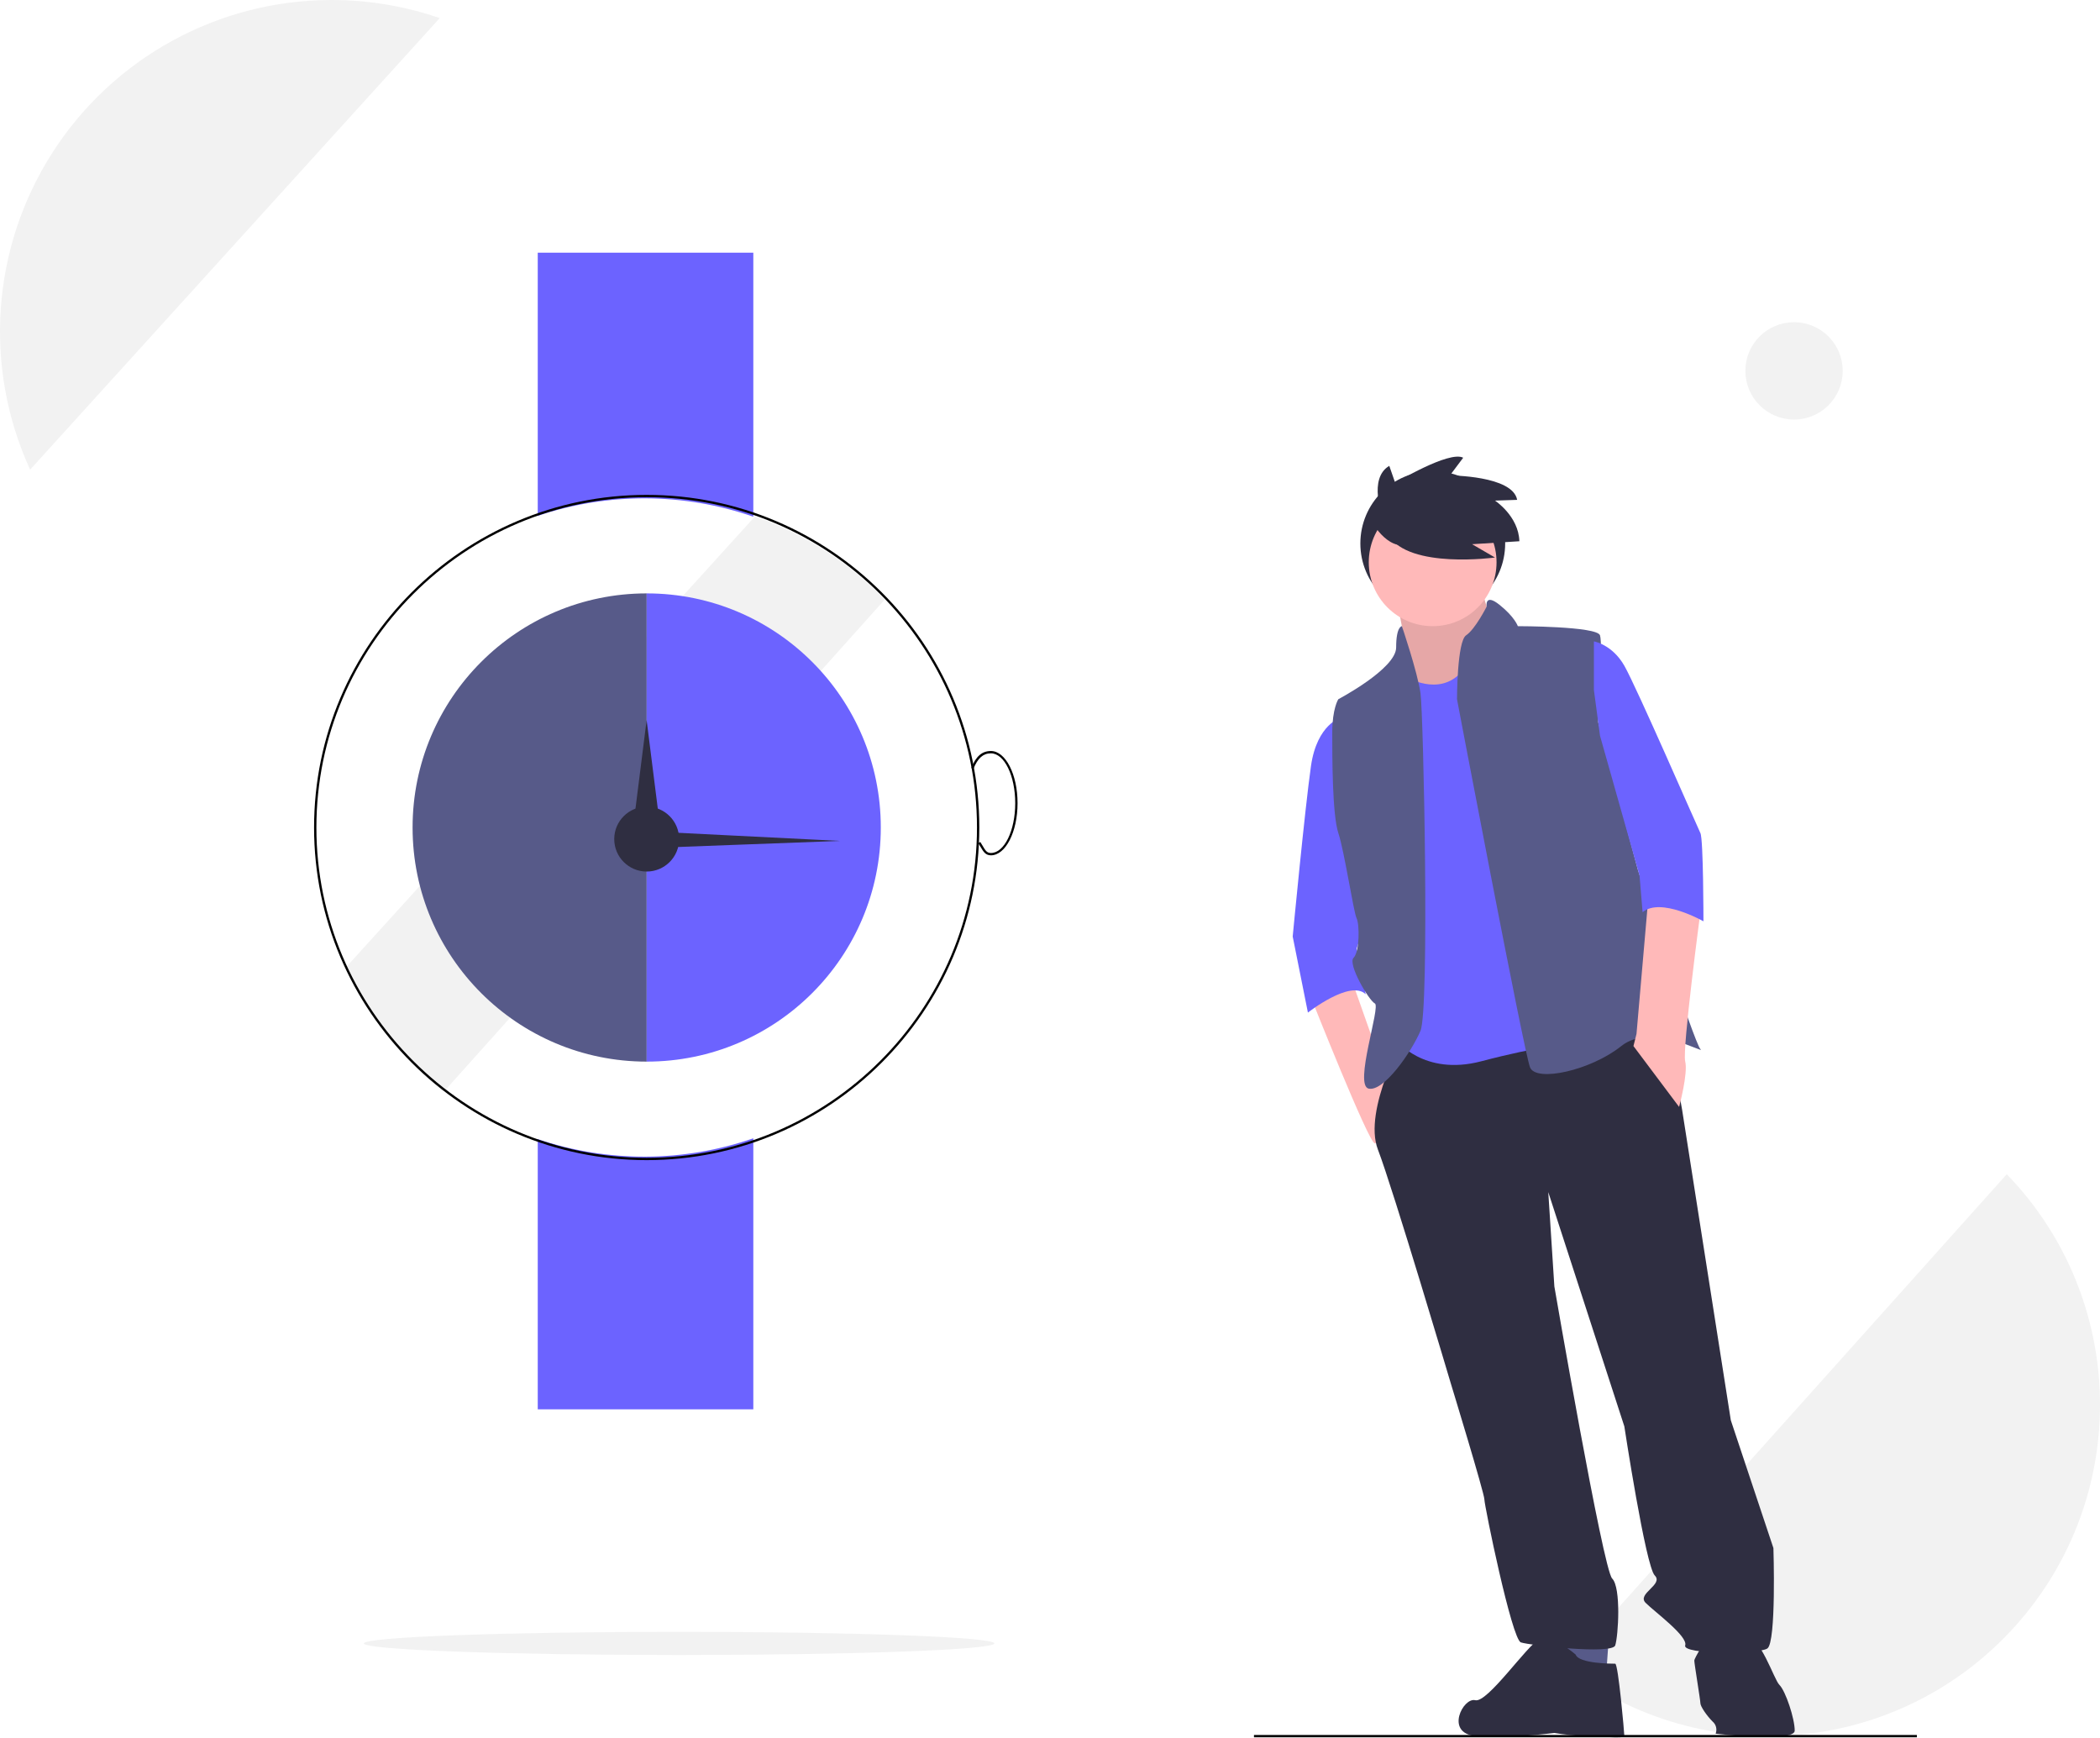
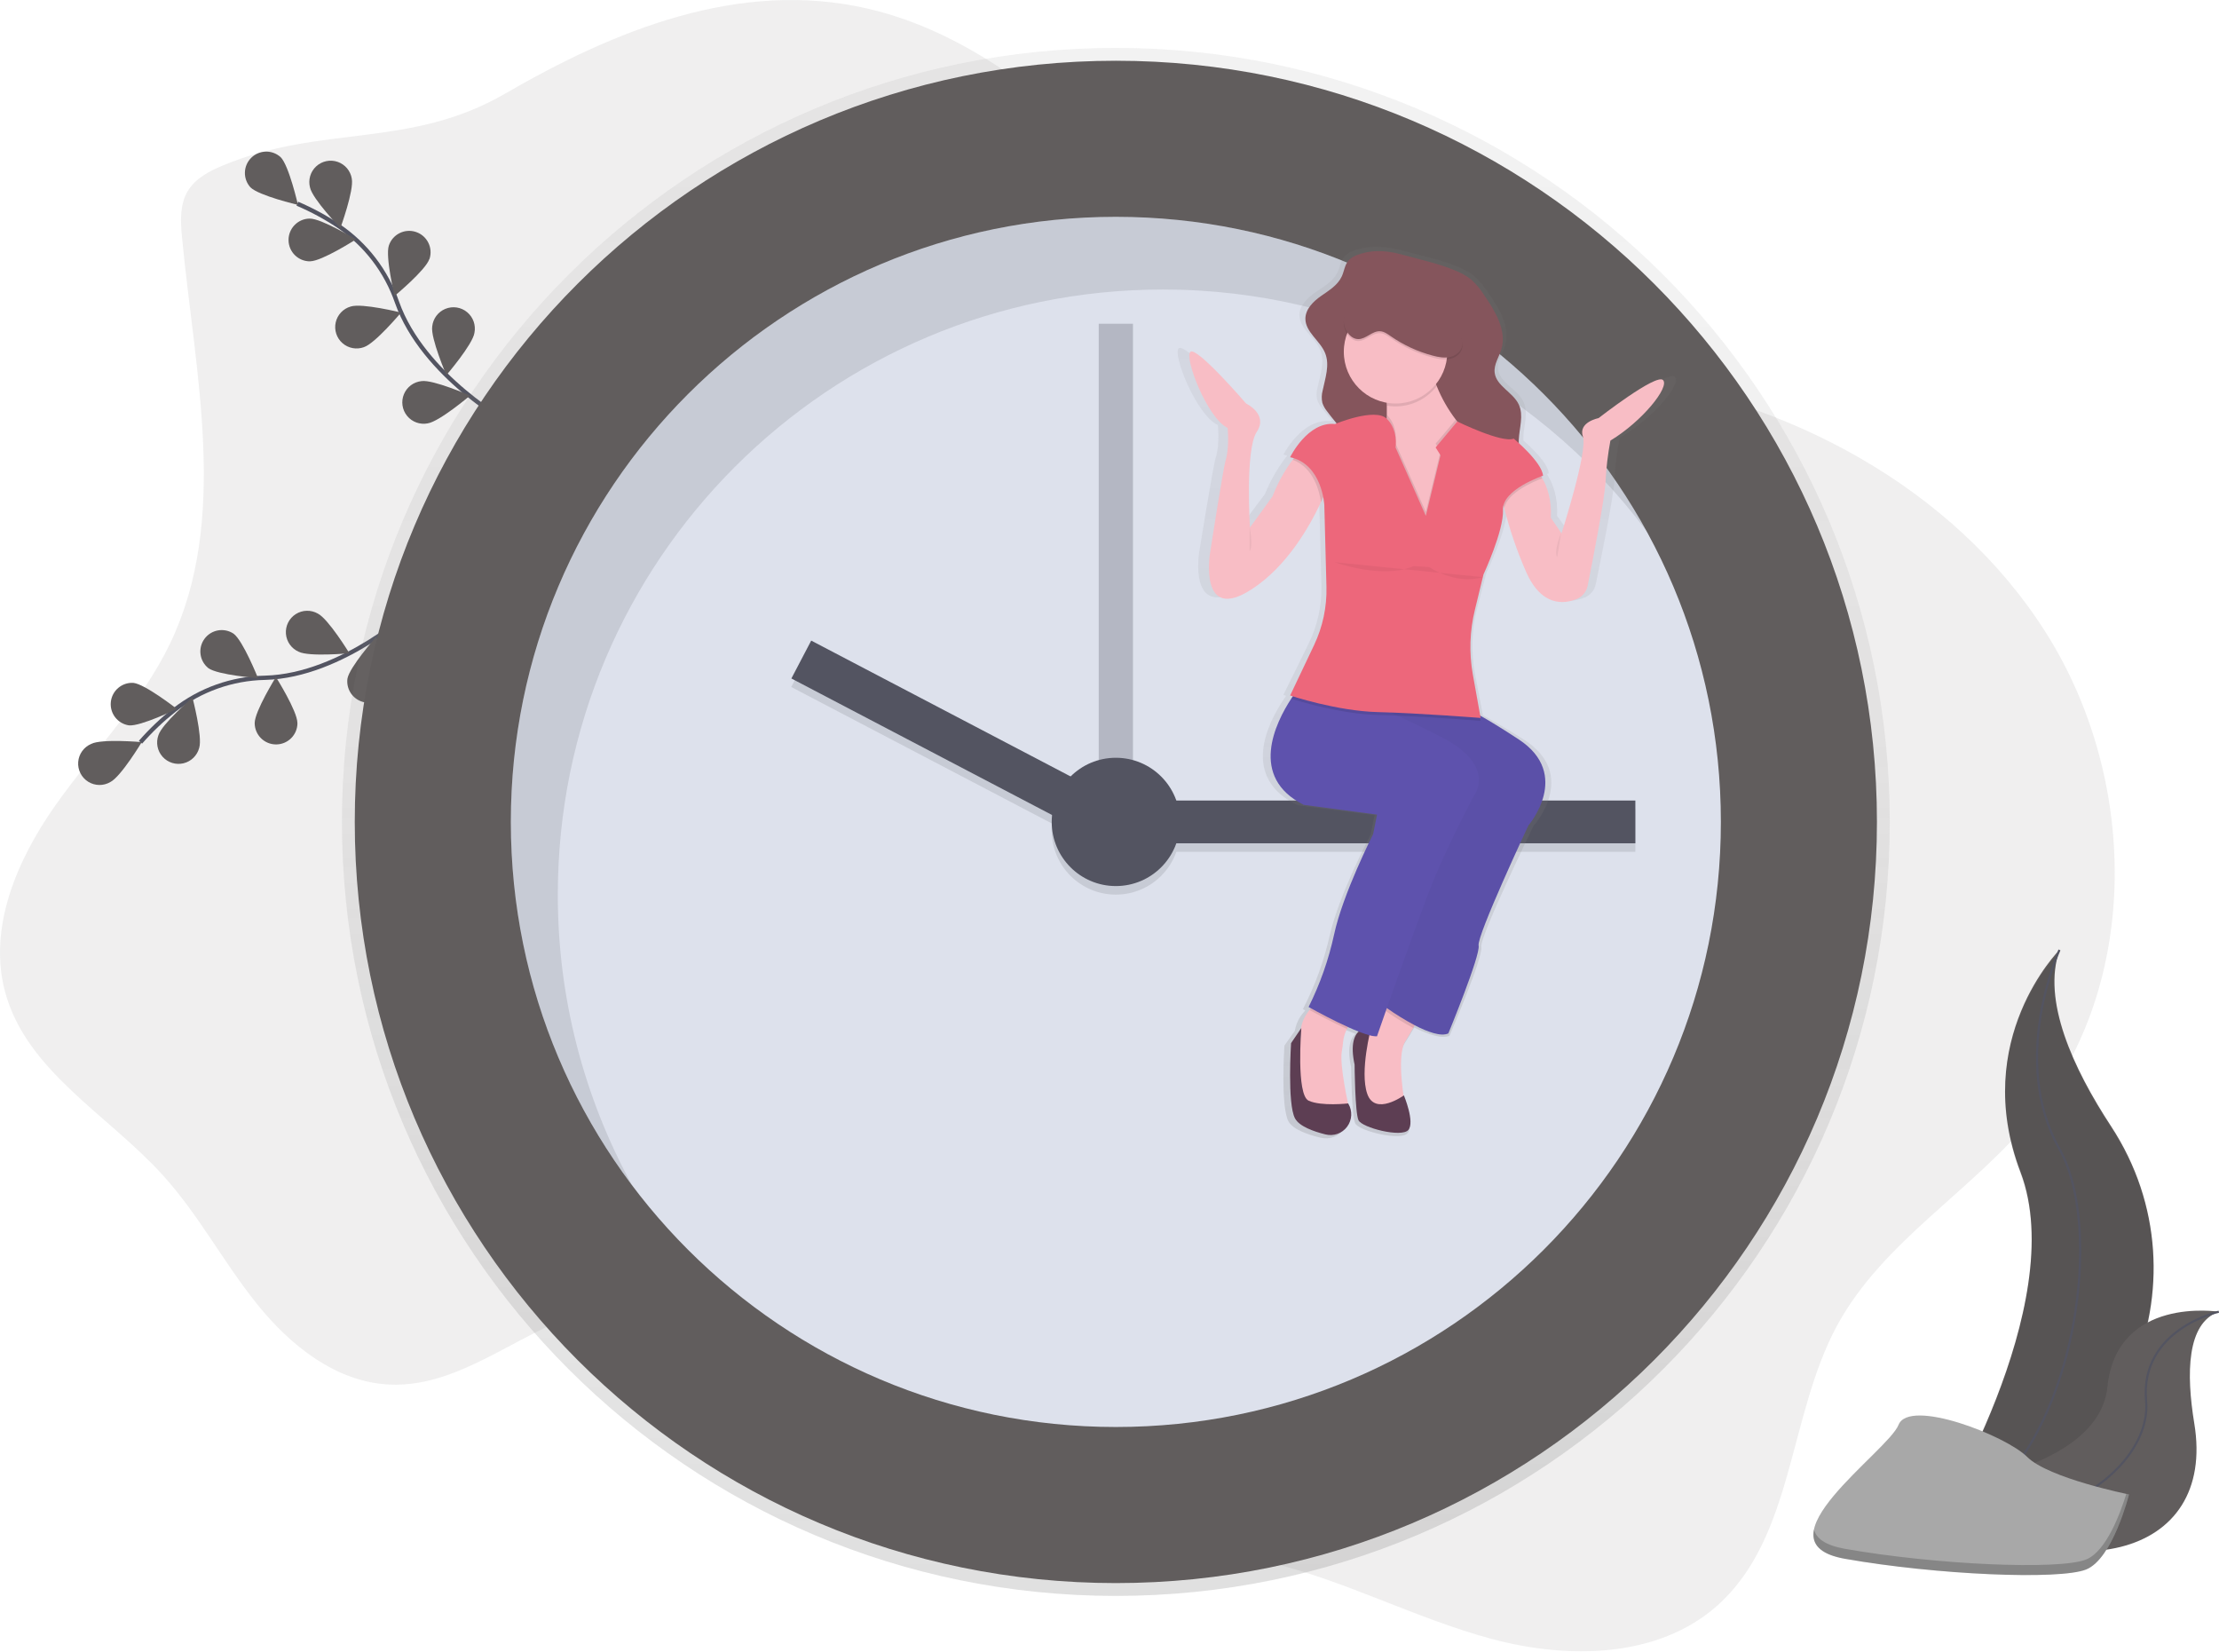
- <svg xmlns="http://www.w3.org/2000/svg" id="b0382c08-931c-446a-b4d1-9a5eef09e85c" data-name="Layer 1" width="906" height="749.524" viewBox="0 0 906 749.524">
-   <path d="M857.421,783.28a142.994,142.994,0,0,0,190.356-212.458Z" transform="translate(-182 -64.23796)" fill="#f2f2f2" />
-   <path d="M507.709,287.049,330.992,481.859a143.52,143.52,0,0,0,42.429,53.422L563.776,322.822A143.068,143.068,0,0,0,507.709,287.049Z" transform="translate(-182 -64.23796)" fill="#f2f2f2" />
-   <path d="M507,287.151V173.238H414V286.799a143.615,143.615,0,0,1,93,.352Z" transform="translate(-182 -64.23796)" fill="#6c63ff" />
-   <path d="M414,555.677V672.238h93V555.324a143.615,143.615,0,0,1-93,.352Z" transform="translate(-182 -64.23796)" fill="#6c63ff" />
-   <path d="M461,564.738c-79.126,0-143.5-64.374-143.5-143.5,0-79.126,64.374-143.5,143.5-143.5s143.5,64.374,143.5,143.5C604.5,500.364,540.126,564.738,461,564.738Zm0-286c-78.575,0-142.5,63.925-142.5,142.5S382.425,563.738,461,563.738,603.5,499.812,603.5,421.238,539.575,278.738,461,278.738Z" transform="translate(-182 -64.23796)" />
-   <path d="M360,421.238a101,101,0,0,0,101,101v-202A101,101,0,0,0,360,421.238Z" transform="translate(-182 -64.23796)" fill="#575a89" />
-   <path d="M461,320.238v202a101,101,0,0,0,0-202Z" transform="translate(-182 -64.23796)" fill="#6c63ff" />
-   <circle cx="279" cy="362" r="14" fill="#2f2e41" />
-   <polygon points="278.976 310.658 282.464 338.329 285.952 366 278.976 366 272 366 275.488 338.329 278.976 310.658" fill="#2f2e41" />
-   <polygon points="362.475 362.786 316.963 364.488 271.452 366.189 271.477 362.214 271.502 358.238 316.988 360.512 362.475 362.786" fill="#2f2e41" />
-   <path d="M609.5,433.238c-2.315,0-3.25-1.591-4.434-3.604-.296-.503-.616-1.048-.987-1.625l.842-.541c.379.589.706,1.145,1.008,1.659,1.179,2.006,1.828,3.111,3.571,3.111,5.79,0,10.5-9.645,10.5-21.5s-4.71-21.5-10.5-21.5c-3.343,0-5.667,2.062-7.536,6.688l-.928-.375c2.044-5.057,4.654-7.312,8.464-7.312,6.341,0,11.5,10.093,11.5,22.5S615.841,433.238,609.5,433.238Z" transform="translate(-182 -64.23796)" />
-   <ellipse cx="293" cy="709" rx="136" ry="5" fill="#f2f2f2" />
-   <circle cx="774" cy="160" r="21" fill="#f2f2f2" />
-   <path d="M325,64.238A143.053,143.053,0,0,0,194.992,266.859L371.709,72.049A142.784,142.784,0,0,0,325,64.238Z" transform="translate(-182 -64.23796)" fill="#f2f2f2" />
-   <circle cx="618.136" cy="234.458" r="31.238" fill="#2f2e41" />
-   <path d="M747.584,494.521s24.94,63.006,27.565,63.006,6.563-23.627,6.563-23.627l-15.752-44.63Z" transform="translate(-182 -64.23796)" fill="#ffb9b9" />
-   <path d="M784.337,322.566s6.563,27.565,3.938,32.816,5.251,13.126,5.251,13.126h18.377l13.126-21.002,2.625-9.188s-7.876-21.002-6.563-23.627S784.337,322.566,784.337,322.566Z" transform="translate(-182 -64.23796)" fill="#ffb9b9" />
-   <path d="M784.337,322.566s6.563,27.565,3.938,32.816,5.251,13.126,5.251,13.126h18.377l13.126-21.002,2.625-9.188s-7.876-21.002-6.563-23.627S784.337,322.566,784.337,322.566Z" transform="translate(-182 -64.23796)" opacity="0.1" />
-   <polygon points="675.845 704.624 675.845 719.063 692.909 723.001 694.222 704.624 675.845 704.624" fill="#575a89" />
-   <path d="M788.275,510.273s-18.377,32.816-11.814,49.88,31.503,101.073,31.503,101.073,14.439,47.255,14.439,49.88,11.814,60.381,15.752,61.694,39.379,5.251,40.692,1.313,2.625-24.94-1.313-28.878-24.94-126.013-24.94-126.013L849.969,578.53l32.816,101.073s9.188,60.381,13.126,64.319-7.876,7.876-3.938,11.814,18.377,14.439,17.064,18.377,31.503,3.938,35.441,1.313,2.625-43.317,2.625-43.317L928.727,676.977,907.725,543.089s-6.563-39.379-11.814-39.379S788.275,510.273,788.275,510.273Z" transform="translate(-182 -64.23796)" fill="#2f2e41" />
-   <path d="M861.783,778.05s-10.501-9.188-15.752-6.563-22.315,27.565-27.565,26.253-13.126,14.126,0,15.439,34.128-1.313,34.128-1.313a101.352,101.352,0,0,0,13.126,1.313c5.251,0,17.064,1.313,17.064,0s-2.625-31.191-3.938-31.191S863.095,781.988,861.783,778.05Z" transform="translate(-182 -64.23796)" fill="#2f2e41" />
-   <path d="M933.977,768.862s-13.126-2.625-14.439,0-6.563,10.501-6.563,11.814,2.625,17.064,2.625,18.377,2.625,5.251,5.251,7.876a4.631,4.631,0,0,1,1.313,5.251s34.128,3.938,34.128-1.313-3.938-17.064-6.563-19.689S941.853,770.174,933.977,768.862Z" transform="translate(-182 -64.23796)" fill="#2f2e41" />
-   <circle cx="618.089" cy="242.577" r="27.565" fill="#ffb9b9" />
-   <path d="M789.588,356.695s15.752,9.188,24.94-5.251,38.066,28.878,38.066,28.878L860.47,514.211s-14.439,1.313-39.379,7.876-36.754-9.188-36.754-9.188l-1.313-76.133,2.625-35.441-3.938-28.878,2.625-17.064Z" transform="translate(-182 -64.23796)" fill="#6c63ff" />
-   <path d="M760.71,373.759s-10.501,2.625-13.126,21.002-7.876,73.507-7.876,73.507l6.563,32.816s18.377-14.439,24.94-7.876l-3.938-19.69,3.938-11.814-11.814-51.193Z" transform="translate(-182 -64.23796)" fill="#6c63ff" />
-   <path d="M786.817,334.38s-2.48,0-2.48,9.188-24.94,22.315-24.94,22.315-2.625,3.938-2.625,14.439,0,35.441,2.625,43.317,6.563,34.128,7.876,36.754,1.313,14.439-1.313,17.064,6.563,18.377,9.188,19.689-9.188,35.441-2.625,36.754,18.377-15.752,22.315-24.94,1.313-136.514,0-145.702S786.817,334.38,786.817,334.38Z" transform="translate(-182 -64.23796)" fill="#575a89" />
-   <path d="M823.386,325.933s-.983-5.992,5.581-.741,7.876,9.188,7.876,9.188,34.128,0,35.441,3.938-.782,37.45-.782,37.45l17.249,64.135s24.225,74.308,26.85,76.933-21.002-11.814-34.128-1.313-36.754,15.752-39.379,9.188S810.59,365.883,810.59,365.883s0-24.94,3.938-27.565S823.386,325.933,823.386,325.933Z" transform="translate(-182 -64.23796)" fill="#575a89" />
-   <path d="M893.286,449.892,888.035,510.273l-1.313,5.251,19.689,26.253s3.938-14.439,2.625-19.689,6.563-64.319,6.563-64.319Z" transform="translate(-182 -64.23796)" fill="#ffb9b9" />
-   <path d="M778.506,287.22s-6.378-16.582,2.87-22.003l2.551,7.334s23.278-14.031,29.337-10.842l-5.74,7.653s27.105,0,29.018,10.523l-9.566.319s10.204,6.696,10.523,17.538l-20.408,1.276,9.885,5.74s-36.99,5.102-45.919-9.566Z" transform="translate(-182 -64.23796)" fill="#2f2e41" />
-   <path d="M772.982,287.875s7.35,14.7,17.15,11.025,0-17.15,0-17.15l-6.533-3.267Z" transform="translate(-182 -64.23796)" fill="#2f2e41" />
-   <rect x="541" y="748.5" width="286" height="1" />
-   <path d="M869.658,340.943s7.876,1.313,13.126,10.501,31.503,69.57,32.816,72.195,1.313,38.066,1.313,38.066-18.377-10.501-26.253-3.938L889.348,442.016l-17.064-60.381-2.625-19.69Z" transform="translate(-182 -64.23796)" fill="#6c63ff" />
+ <svg xmlns="http://www.w3.org/2000/svg" xmlns:xlink="http://www.w3.org/1999/xlink" id="2b8e3008-3352-469a-8231-8c916447ef06" data-name="Layer 1" width="1037.94" height="772.29" viewBox="0 0 1037.94 772.29">
+   <defs>
+     <linearGradient id="60672ce7-bfbc-4a60-a482-eb57e060a9c7" x1="521.94" y1="746.41" x2="521.94" y2="22.41" gradientUnits="userSpaceOnUse">
+       <stop offset="0" stop-color="gray" stop-opacity="0.25" />
+       <stop offset="0.54" stop-color="gray" stop-opacity="0.12" />
+       <stop offset="1" stop-color="gray" stop-opacity="0.1" />
+     </linearGradient>
+     <linearGradient id="b310ffb6-9937-4369-8bc9-4e3f67e27eb9" x1="748.44" y1="596.28" x2="748.44" y2="179.26" xlink:href="#60672ce7-bfbc-4a60-a482-eb57e060a9c7" />
+   </defs>
+   <path d="M185.48,141.19c-6.46,2.68-13.09,6.12-16.64,12.15-3.76,6.37-3.31,14.28-2.61,21.65,6.1,63.92,22.17,131.9-5.58,189.8-13.47,28.09-36,50.6-53.92,76.11s-31.45,57.36-23.13,87.37c10.16,36.67,48.08,57,73.64,85.22,16.73,18.45,28.46,40.87,44.07,60.28s37,36.51,61.92,37.65c35.84,1.65,65-29.3,100.14-36.47,36-7.34,72.25,11.34,101.44,33.7s55.74,49.45,89.75,63.41c37.56,15.43,79.9,13.07,119.44,22.34,36,8.45,69.14,26.42,104.88,36s77.63,9,105.32-15.47c36.09-32,33.25-89,56.3-131.33,21.41-39.33,63.32-62.81,91.53-97.58,50.76-62.58,49.1-158.23,6-226.29s-121.17-109.27-201-120c-36-4.83-73.07-4.17-107.68-15.16C636.71,195.17,581.58,89.83,487,67.91,426.88,54,368.41,78.09,317.2,107.74,272.75,133.48,231.74,122,185.48,141.19Z" transform="translate(-81.08 -63.86)" fill="#615d5d" opacity="0.1" />
+   <path d="M275.76,347.69S241.63,379.9,205,380.86a71.09,71.09,0,0,0-42.37,15.07A119.57,119.57,0,0,0,146.79,411" transform="translate(-81.08 -63.86)" fill="none" stroke="#535461" stroke-miterlimit="10" stroke-width="2" />
+   <path d="M123.69,411.79c4.92-2.5,23.7-.84,23.7-.84s-9.74,16.15-14.66,18.65a10,10,0,1,1-9-17.81Z" transform="translate(-81.08 -63.86)" fill="#615d5d" />
+   <path d="M143.46,383.24c5.49.58,20.35,12.18,20.35,12.18s-17,8.26-22.44,7.69a10,10,0,0,1,2.09-19.87Z" transform="translate(-81.08 -63.86)" fill="#615d5d" />
+   <path d="M190.34,360.23c4.44,3.27,11.42,20.79,11.42,20.79s-18.81-1.43-23.25-4.69a10,10,0,0,1,11.83-16.1Z" transform="translate(-81.08 -63.86)" fill="#615d5d" />
+   <path d="M229.73,350.82c4.93,2.47,14.77,18.56,14.77,18.56s-18.78,1.77-23.71-.7a10,10,0,1,1,8.94-17.86Z" transform="translate(-81.08 -63.86)" fill="#615d5d" />
+   <path d="M174.26,413.63c1.64-5.27-3.16-23.51-3.16-23.51s-14.28,12.32-15.92,17.59a10,10,0,1,0,19.08,5.92Z" transform="translate(-81.08 -63.86)" fill="#615d5d" />
+   <path d="M220.19,402c0-5.52-10.05-21.48-10.05-21.48s-9.94,16-9.93,21.54a10,10,0,0,0,20-.06Z" transform="translate(-81.08 -63.86)" fill="#615d5d" />
+   <path d="M263.28,384.64c.92-5.44-6.28-22.87-6.28-22.87s-12.51,14.12-13.42,19.56a10,10,0,0,0,19.7,3.32Z" transform="translate(-81.08 -63.86)" fill="#615d5d" />
+   <path d="M320.11,262.39S279,239.81,266.78,205.22a71.09,71.09,0,0,0-27.37-35.69,119.57,119.57,0,0,0-19.24-10.4" transform="translate(-81.08 -63.86)" fill="none" stroke="#535461" stroke-miterlimit="10" stroke-width="2" />
+   <path d="M212.37,137.38c3.89,3.91,8.08,22.3,8.08,22.3s-18.36-4.3-22.25-8.22a10,10,0,0,1,14.17-14.08Z" transform="translate(-81.08 -63.86)" fill="#615d5d" />
+   <path d="M245.62,147.41c1.14,5.4-5.33,23.11-5.33,23.11s-13.07-13.59-14.21-19a10,10,0,1,1,19.55-4.12Z" transform="translate(-81.08 -63.86)" fill="#615d5d" />
+   <path d="M281.92,185c-1.74,5.23-16.27,17.26-16.27,17.26s-4.42-18.33-2.68-23.57a10,10,0,0,1,19,6.31Z" transform="translate(-81.08 -63.86)" fill="#615d5d" />
+   <path d="M303,219.55c-.83,5.45-13.12,19.76-13.12,19.76s-7.46-17.32-6.63-22.77a10,10,0,1,1,19.75,3Z" transform="translate(-81.08 -63.86)" fill="#615d5d" />
+   <path d="M226.16,186.07c5.52-.06,21.4-10.24,21.4-10.24s-16.11-9.8-21.63-9.74a10,10,0,1,0,.23,20Z" transform="translate(-81.08 -63.86)" fill="#615d5d" />
+   <path d="M251.32,226.21c5.24-1.71,17.35-16.17,17.35-16.17s-18.31-4.53-23.55-2.82a10,10,0,1,0,6.2,19Z" transform="translate(-81.08 -63.86)" fill="#615d5d" />
+   <path d="M281.12,261.87c5.46-.8,19.84-13,19.84-13s-17.28-7.56-22.73-6.76a10,10,0,1,0,2.9,19.77Z" transform="translate(-81.08 -63.86)" fill="#615d5d" />
+   <circle cx="521.94" cy="384.41" r="362" fill="url(#60672ce7-bfbc-4a60-a482-eb57e060a9c7)" />
+   <circle cx="521.94" cy="384.41" r="356" fill="#615d5d" />
+   <circle cx="521.94" cy="384.41" r="283" fill="#dde1ec" />
+   <rect x="513.94" y="151.41" width="16" height="250" fill="#535461" opacity="0.3" />
+   <g opacity="0.1">
+     <rect x="538.94" y="378.41" width="226" height="20" />
+     <rect x="516.95" y="333.31" width="20" height="160.52" transform="translate(-164.99 624.63) rotate(-62.36)" />
+     <circle cx="521.94" cy="388.41" r="30" />
+   </g>
+   <rect x="538.94" y="374.41" width="226" height="20" fill="#535461" />
+   <rect x="446.69" y="399.57" width="160.52" height="20" transform="translate(169.1 -261.59) rotate(27.64)" fill="#535461" />
+   <circle cx="521.94" cy="384.41" r="30" fill="#535461" />
+   <g opacity="0.1">
+     <path d="M342,482.27c0-156.3,126.7-283,283-283A282.56,282.56,0,0,1,851.16,312.11C803,224.59,710,165.27,603,165.27c-156.3,0-283,126.7-283,283a281.74,281.74,0,0,0,56.87,170.16A281.71,281.71,0,0,1,342,482.27Z" transform="translate(-81.08 -63.86)" />
+   </g>
+   <path d="M864.5,240.09c-3.36-3.23-31.64,18-31.64,18s-10.07,1.84-7.67,8.75-10.55,45.61-10.55,45.61l-5.27-7.37c.51-8.65-1.87-14.78-4.19-18.6-.19-.31-.38-.61-.57-.89l.92-.32c-.35-4.72-7.9-11.91-11.91-15.43,0-.51,0-1,0-1.52.25-5.64,2.51-11.59,0-16.7-2.84-5.83-11.15-8.76-11.85-15.16-.42-3.82,2.16-7.27,3.3-10.95,2.72-8.8-2.93-17.78-8.33-25.36a35.47,35.47,0,0,0-6.61-7.62,32.08,32.08,0,0,0-7.94-4.24c-7.91-3.2-16-4.81-24.16-7-7.83-2.08-15.05-3.07-23-.46a11.31,11.31,0,0,0-5,2.87c-1.89,2.12-2.14,5.14-3.38,7.67-2,4.07-6.31,6.5-10.12,9.11s-7.63,6.19-7.65,10.69c0,6.39,7.3,10.41,9.74,16.36,2.28,5.54,0,11.71-1.27,17.55a11.79,11.79,0,0,0-.15,5.79,12.44,12.44,0,0,0,2.24,3.9c1.51,2,3.13,3.86,4.74,5.76l-.74.29c-13.42-1.38-22.05,15.66-22.05,15.66.62.13,1.21.28,1.79.45l-.57.74a72.75,72.75,0,0,0-9.85,17.23l-11,14.74s-2.4-36.86,3.36-45.15-5.27-13.36-5.27-13.36-24-26.72-27.33-24.42,8.15,31.33,18.22,35.94c0,0,1,9.21-1,15.2-1.21,3.79-7.67,43.77-7.67,43.77s-5.75,33.63,20.62,17c17.13-10.78,28.2-29.34,33.84-41q.59-1.23,1.11-2.35a28.15,28.15,0,0,1,.53,3.75l1,38.53a58.48,58.48,0,0,1-6.06,27.52L681.36,388.9l1.31.4-.79,1.14c-7.74,11.39-20.9,37,6.19,50.05l36,4.61-1.92,9.21s-14.86,28.1-19.18,47.45a142.19,142.19,0,0,1-12.47,34.09l1.11.59c-.23.26-.47.53-.7.81a17.38,17.38,0,0,0-4.16,8.72l-4.88,6.92s-1.92,28.56,1.92,35.48c2.1,3.78,9.07,6.18,15,7.58,8.8,2.09,15.9-7,11.23-14.49l-.06-.1h-.09c-1-4.65-4.06-19.08-3.06-24.56.28-1.56.54-3.11.67-4.69a16.58,16.58,0,0,1,1.86-5.93c.16-.31.33-.61.5-.91l.52.22c1.61.69,3.2,1.34,4.71,1.91-2.34,2.13-4,6.54-2,15.61,0,0,.19,22.69,1.92,26.26s21.09,8.29,24.45,4.61-2.16-16.36-2.16-16.36l-.17.12c-1.11-7.35-2.48-20.51.89-25.69,1.36-2.09,2.68-4.25,3.86-6.27l.73-1.25h0c6.26,3.12,12.88,5.47,16.5,3.84,0,0,15.82-36.86,14.86-41.46s24.45-56.67,24.45-56.67,21.57-24-4.79-40.54c-8.37-5.27-14.47-8.81-18.9-11.2L771,379a70.92,70.92,0,0,1,1-30.66L776,333.08h0l.33-1.3s10.07-20.73,9.59-30.41a7,7,0,0,1,.25-2.23c.11.46.23.94.36,1.44a185.88,185.88,0,0,0,10.42,29.36c7.65,17.26,19,15.89,25.22,13.44a8.61,8.61,0,0,0,5.31-6.22c2.24-10.74,8.39-40.83,8.78-49.14a139.79,139.79,0,0,1,2.4-19.35C854.44,259.44,867.86,243.32,864.5,240.09Z" transform="translate(-81.08 -63.86)" fill="url(#b310ffb6-9937-4369-8bc9-4e3f67e27eb9)" />
+   <path d="M747.11,535.31s-2.11,4.23-5,9.31c-1.13,2-2.39,4.15-3.68,6.22-4.57,7.31,0,30.6,0,30.6l-10,1.37-10-5-1.83-16.9V548.55L728,535.8l5-5.52Z" transform="translate(-81.08 -63.86)" fill="#f8bdc5" />
+   <g opacity="0.1">
+     <path d="M747.11,535.31s-2.11,4.23-5,9.31a123.85,123.85,0,0,1-12.78-7.86l-.88-.62-.47-.34,5-5.52Z" transform="translate(-81.08 -63.86)" />
+   </g>
+   <path d="M796,449.89s-24.21,51.61-23.29,56.18-14.16,41.11-14.16,41.11c-3.44,1.62-9.76-.71-15.72-3.8a123.23,123.23,0,0,1-13-8l-.88-.62-.53-.38,39.74-110.08L733,398.51l-2.6-1.91L714.68,385l48,8.68s1.67-.21,10.5,4.73c4.24,2.37,10.13,5.92,18.27,11.26C816.54,426.14,796,449.89,796,449.89Z" transform="translate(-81.08 -63.86)" fill="#5e52ad" />
+   <g opacity="0.03">
+     <path d="M796,449.89s-24.21,51.61-23.29,56.18-14.16,41.11-14.16,41.11c-3.44,1.62-9.76-.71-15.72-3.8a123.23,123.23,0,0,1-13-8l-.88-.62-.53-.38,39.74-110.08L733,398.51l-2.6-1.91L714.68,385l48,8.68s1.67-.21,10.5,4.73c4.24,2.37,10.13,5.92,18.27,11.26C816.54,426.14,796,449.89,796,449.89Z" transform="translate(-81.08 -63.86)" />
+   </g>
+   <path d="M722.45,544.44s-11.88-1.83-7.76,17.36c0,0,.18,22.5,1.83,26s20.1,8.22,23.29,4.57-2.06-16.21-2.06-16.21-13.47,9.82-17.13-.69S722.45,544.44,722.45,544.44Z" transform="translate(-81.08 -63.86)" fill="#5d3e53" />
+   <path d="M714.22,540.79a14.4,14.4,0,0,0-3.11,4.32,16.92,16.92,0,0,0-1.77,5.88c-.12,1.56-.37,3.11-.63,4.65-1.14,6.51,3.23,25.8,3.23,25.8l-17.36,2.74-6.39-6.85-1.37-15.07a54.61,54.61,0,0,0,2.74-16c0-3.93,2-7.44,4-10a27.5,27.5,0,0,1,4.63-4.59S717.88,537.59,714.22,540.79Z" transform="translate(-81.08 -63.86)" fill="#f8bdc5" />
+   <g opacity="0.1">
+     <path d="M714.22,540.79a14.4,14.4,0,0,0-3.11,4.32c-7.11-3.21-14.58-7.26-17.3-8.76l-.21-.11a27.5,27.5,0,0,1,4.63-4.59S717.88,537.59,714.22,540.79Z" transform="translate(-81.08 -63.86)" />
+   </g>
+   <path d="M770.41,436.19S759,457.66,751.68,475.47c-4.8,11.7-14.72,39.56-21,57.3l-.92,2.62c-2.76,7.85-4.6,13.16-4.6,13.16a11.89,11.89,0,0,1-3.59-.53c-1.08-.29-2.29-.68-3.58-1.16l-1.45-.55c-1.44-.56-3-1.21-4.49-1.89-7.26-3.24-15-7.46-17.81-9l-1.06-.59A144.48,144.48,0,0,0,705.09,501c4.11-19.18,18.27-47,18.27-47l1.83-9.14-34.26-4.57c-25.81-12.9-13.27-38.33-5.9-49.62A66.66,66.66,0,0,1,689.1,385L716.51,391s4.32,1.38,13.92,5.63l4.41,2c5.38,2.47,12,5.65,20,9.73C781.82,422,770.41,436.19,770.41,436.19Z" transform="translate(-81.08 -63.86)" fill="#5e52ad" />
+   <path d="M711.77,580.07a9.7,9.7,0,0,1-10.7,14.36c-5.61-1.39-12.26-3.77-14.26-7.52-3.65-6.85-1.83-35.17-1.83-35.17l4.8-7.08s-2.51,31.29,3.43,34,18.5,1.27,18.5,1.27Z" transform="translate(-81.08 -63.86)" fill="#5d3e53" />
+   <path d="M716.63,182.86a10.68,10.68,0,0,0-4.8,2.85c-1.8,2.1-2,5.1-3.22,7.61-1.9,4-6,6.45-9.64,9s-7.27,6.14-7.29,10.6c0,6.34,7,10.32,9.28,16.21,2.17,5.5,0,11.61-1.21,17.4a12.15,12.15,0,0,0-.14,5.74,12.47,12.47,0,0,0,2.14,3.87c4.41,6,9.89,11.32,12.84,18.15,2.24,5.19,2.86,10.92,3.45,16.55.85,8.1,1.7,16.35.16,24.35a2.46,2.46,0,0,0,0,1.47,2.28,2.28,0,0,0,1.17,1,24,24,0,0,0,32.49-12c2-4.53,2.77-10,6.73-12.94a3.37,3.37,0,0,1,1.61-.73,4.71,4.71,0,0,1,2.6.87c5.14,2.78,11.37,2.86,17.1,1.72,3.46-.69,7-1.92,9.29-4.62,4.51-5.36,2-13.37,2.3-20.36.24-5.59,2.39-11.49,0-16.55-2.7-5.78-10.63-8.68-11.29-15-.4-3.78,2.06-7.21,3.15-10.85,2.59-8.73-2.79-17.63-7.93-25.14a34.81,34.81,0,0,0-6.29-7.55,30.19,30.19,0,0,0-7.56-4.2c-7.53-3.17-15.21-4.77-23-6.93C731.11,181.25,724.24,180.26,716.63,182.86Z" transform="translate(-81.08 -63.86)" fill="#85555c" />
+   <path d="M754.88,313.32H728.38V270.38a80,80,0,0,0,1.38-12.5c0-1.41,0-2.85,0-4.3-.25-5.12-1.31-10.23-4.09-13.35-7.31-8.22,23.75-6.85,23.75-6.85a77.31,77.31,0,0,0,3.7,11.06,67.25,67.25,0,0,0,8.9,15.67,36.26,36.26,0,0,0,12.07,10.27C792.33,279.52,754.88,313.32,754.88,313.32Z" transform="translate(-81.08 -63.86)" fill="#f8bdc5" />
+   <g opacity="0.1">
+     <path d="M753.09,244.44a24.25,24.25,0,0,1-23.36,9.14c-.25-5.12-1.31-10.23-4.09-13.35-7.31-8.22,23.75-6.85,23.75-6.85A77.31,77.31,0,0,0,753.09,244.44Z" transform="translate(-81.08 -63.86)" />
+   </g>
+   <circle cx="652.78" cy="164.51" r="24.21" fill="#f8bdc5" />
+   <path d="M834.35,269.93a143.91,143.91,0,0,0-2.28,19.18c-.37,8.23-6.23,38.07-8.37,48.72a8.45,8.45,0,0,1-5.06,6.17c-5.94,2.43-16.74,3.79-24-13.32a189.36,189.36,0,0,1-9.93-29.1,78.65,78.65,0,0,1-2-10.18l16-8.68a19.71,19.71,0,0,1,3.78,4.85c2.21,3.79,4.48,9.87,4,18.44l5,7.31s12.33-38.37,10-45.22,7.31-8.68,7.31-8.68,26.95-21,30.15-17.81S849.42,260.79,834.35,269.93Z" transform="translate(-81.08 -63.86)" fill="#f8bdc5" />
+   <path d="M703.26,288.2a108,108,0,0,1-4.3,10.5c-5.38,11.57-15.92,30-32.24,40.66-25.12,16.44-19.64-16.9-19.64-16.9s6.15-39.64,7.31-43.39c1.83-5.94.91-15.07.91-15.07-9.59-4.57-20.55-33.34-17.36-35.63s26,24.21,26,24.21,10.51,5,5,13.25-3.2,44.76-3.2,44.76L676.31,296a72.9,72.9,0,0,1,9.39-17.08c2-2.73,3.4-4.38,3.4-4.38Z" transform="translate(-81.08 -63.86)" fill="#f8bdc5" />
+   <g opacity="0.1">
+     <path d="M802.5,287.57c-3.36,1.24-16.37,6.49-17.81,14a78.65,78.65,0,0,1-2-10.18l16-8.68A19.71,19.71,0,0,1,802.5,287.57Z" transform="translate(-81.08 -63.86)" />
+   </g>
+   <g opacity="0.1">
+     <path d="M703.26,288.2a108,108,0,0,1-4.3,10.5c-.62-4.52-3.17-16.08-13.26-19.81,2-2.73,3.4-4.38,3.4-4.38Z" transform="translate(-81.08 -63.86)" />
+   </g>
+   <g opacity="0.1">
+     <path d="M754.88,313.32H728.38V270.38a80,80,0,0,0,1.38-12.5c5.45,5.26,4.1,13.41,4.1,13.41l14.16,32L754.88,275l-2.28-3.65,9.4-11.18a36.26,36.26,0,0,0,12.07,10.27C792.33,279.52,754.88,313.32,754.88,313.32Z" transform="translate(-81.08 -63.86)" />
+   </g>
+   <g opacity="0.1">
+     <path d="M773.6,401s-20.76-1.65-38.77-2.43l-1.81-.08c-2.56-.1-5-.18-7.39-.24-17.48-.42-37.25-6.53-40.61-7.6A66.66,66.66,0,0,1,689.1,385L716.51,391s4.32,1.38,13.92,5.63L714.68,385l48,8.68s1.67-.21,10.5,4.73Z" transform="translate(-81.08 -63.86)" />
+   </g>
+   <path d="M754.88,276.78l-2.28-3.65L762.74,261s20.91,10.25,26.39,8c0,0,13.25,11,13.7,17.36,0,0-19.18,6.39-18.73,16S775,332.5,775,332.5l-4,16.42a73.09,73.09,0,0,0-1,30.4l3.65,20.33s-28.78-2.28-48-2.74-41.11-7.76-41.11-7.76l11.21-23.59a60,60,0,0,0,5.78-27.28l-1-38.19s-.91-19.18-16-22.38c0,0,8.22-16.9,21-15.53,0,0,18.62-7.77,24.15-2.52s4.17,13.48,4.17,13.48l14.16,32Z" transform="translate(-81.08 -63.86)" fill="#ed677b" />
+   <g opacity="0.1">
+     <path d="M716.39,223.38c3.67,0,6.55-3.89,10.22-3.69,1.9.1,3.53,1.31,5.1,2.4a62.25,62.25,0,0,0,19.51,9c2.71.72,5.58,1.26,8.3.6s5.27-2.8,5.58-5.59a9.53,9.53,0,0,0-.48-3.63,44.87,44.87,0,0,0-19.54-25.79c-3.8-2.33-8.44-4.11-12.65-2.65-3.8,1.31-6.25,4.87-9,7.8a34.2,34.2,0,0,1-7,5.68c-2,1.21-5,2-6.15,4.22C708.11,215.87,711.52,223.34,716.39,223.38Z" transform="translate(-81.08 -63.86)" />
+   </g>
+   <path d="M716.39,222.47c3.67,0,6.55-3.89,10.22-3.69,1.9.1,3.53,1.31,5.1,2.4a62.25,62.25,0,0,0,19.51,9c2.71.72,5.58,1.26,8.3.6s5.27-2.8,5.58-5.59a9.53,9.53,0,0,0-.48-3.63,44.87,44.87,0,0,0-19.54-25.79c-3.8-2.33-8.44-4.11-12.65-2.65-3.8,1.31-6.25,4.87-9,7.8a34.2,34.2,0,0,1-7,5.68c-2,1.21-5,2-6.15,4.22C708.11,215,711.52,222.42,716.39,222.47Z" transform="translate(-81.08 -63.86)" fill="#85555c" />
+   <path d="M705.32,326.79s22.38,8.22,37,1.83l7.31.46s12.15,8.52,25,4.71" transform="translate(-81.08 -63.86)" opacity="0.05" />
+   <path d="M811.29,313.09s-3.65,8.68-1.83,11.42" transform="translate(-81.08 -63.86)" opacity="0.05" />
+   <path d="M665.58,310.35s1.83,8.68,0,11.42" transform="translate(-81.08 -63.86)" opacity="0.05" />
+   <path d="M1044.4,508.14s-41.84,41.84-18.22,103.92S985.7,777.38,985.7,777.38s.69-.1,2-.32c85.93-15.17,128.62-113.44,80.84-186.45C1050.73,563.46,1036.15,531.62,1044.4,508.14Z" transform="translate(-81.08 -63.86)" fill="#615d5d" />
+   <path d="M1044.4,508.84s-41.84,41.84-18.22,103.92S985.7,778.07,985.7,778.07s.69-.1,2-.32c85.93-15.17,128.62-113.44,80.84-186.45C1050.73,564.16,1036.15,532.32,1044.4,508.84Z" transform="translate(-81.08 -63.86)" opacity="0.1" />
+   <path d="M1044.4,508.14s-23.62,51.28,0,93.12,4,159.25-58.71,176.12" transform="translate(-81.08 -63.86)" fill="none" stroke="#535461" stroke-miterlimit="10" />
+   <path d="M1118.92,677.36s-47.74-7.6-52.09,35.18S975,761.25,975,761.25l1.64,1.09c72.2,47.4,141.23,30.19,130.82-32.75C1103.62,706.2,1103.94,682.7,1118.92,677.36Z" transform="translate(-81.08 -63.86)" fill="#615d5d" />
+   <path d="M1118.92,677.36s-37.06,8.13-34,41.83-55,74.09-109.88,42.07" transform="translate(-81.08 -63.86)" fill="none" stroke="#535461" stroke-miterlimit="10" />
+   <path d="M1076.92,762.81s-37.6-7.52-47.63-17.55-55.15-27.57-60.16-15-67.68,55.15-25.07,62.67,100.27,10,112.8,5S1076.92,762.81,1076.92,762.81Z" transform="translate(-81.08 -63.86)" fill="#a8a8a8" />
+   <path d="M944.06,788.24c42.62,7.52,100.27,10,112.8,5,9.55-3.82,16.18-22.16,18.8-30.7l1.25.26s-7.52,30.08-20.05,35.09-70.19,2.51-112.8-5c-12.3-2.17-15.82-7.27-14.49-13.72C930.61,783.38,934.9,786.62,944.06,788.24Z" transform="translate(-81.08 -63.86)" opacity="0.2" />
</svg>
